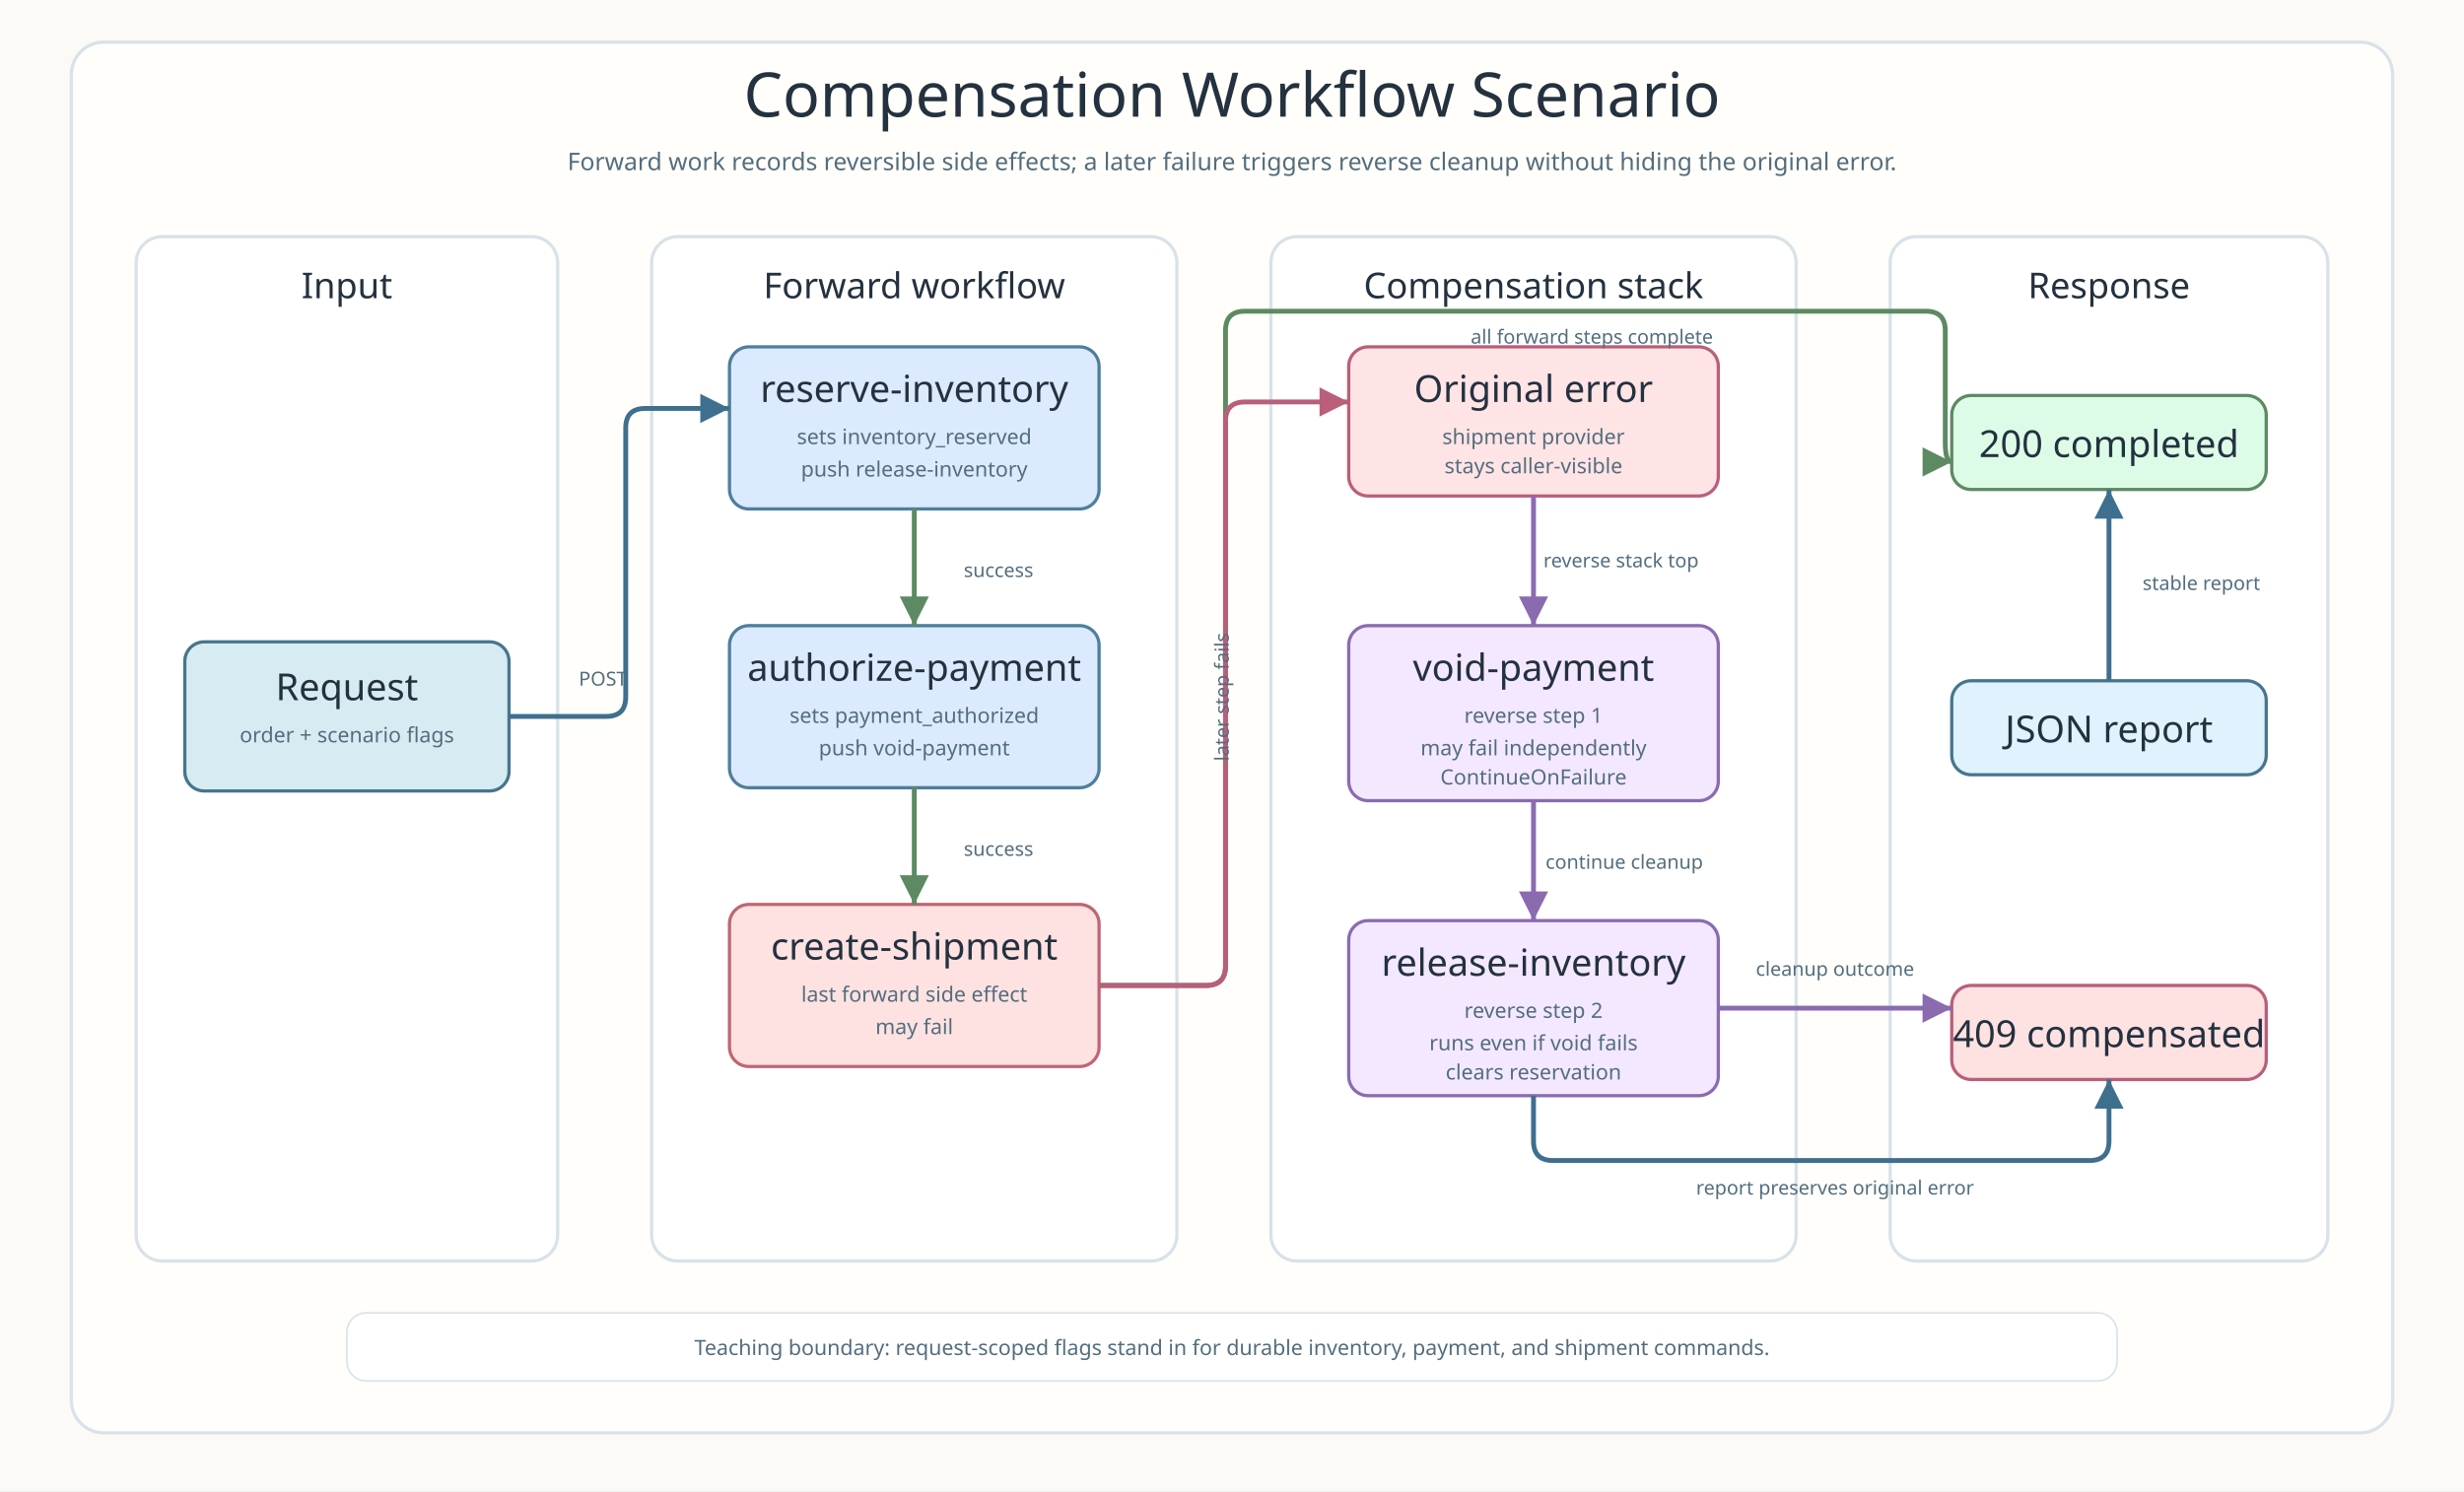
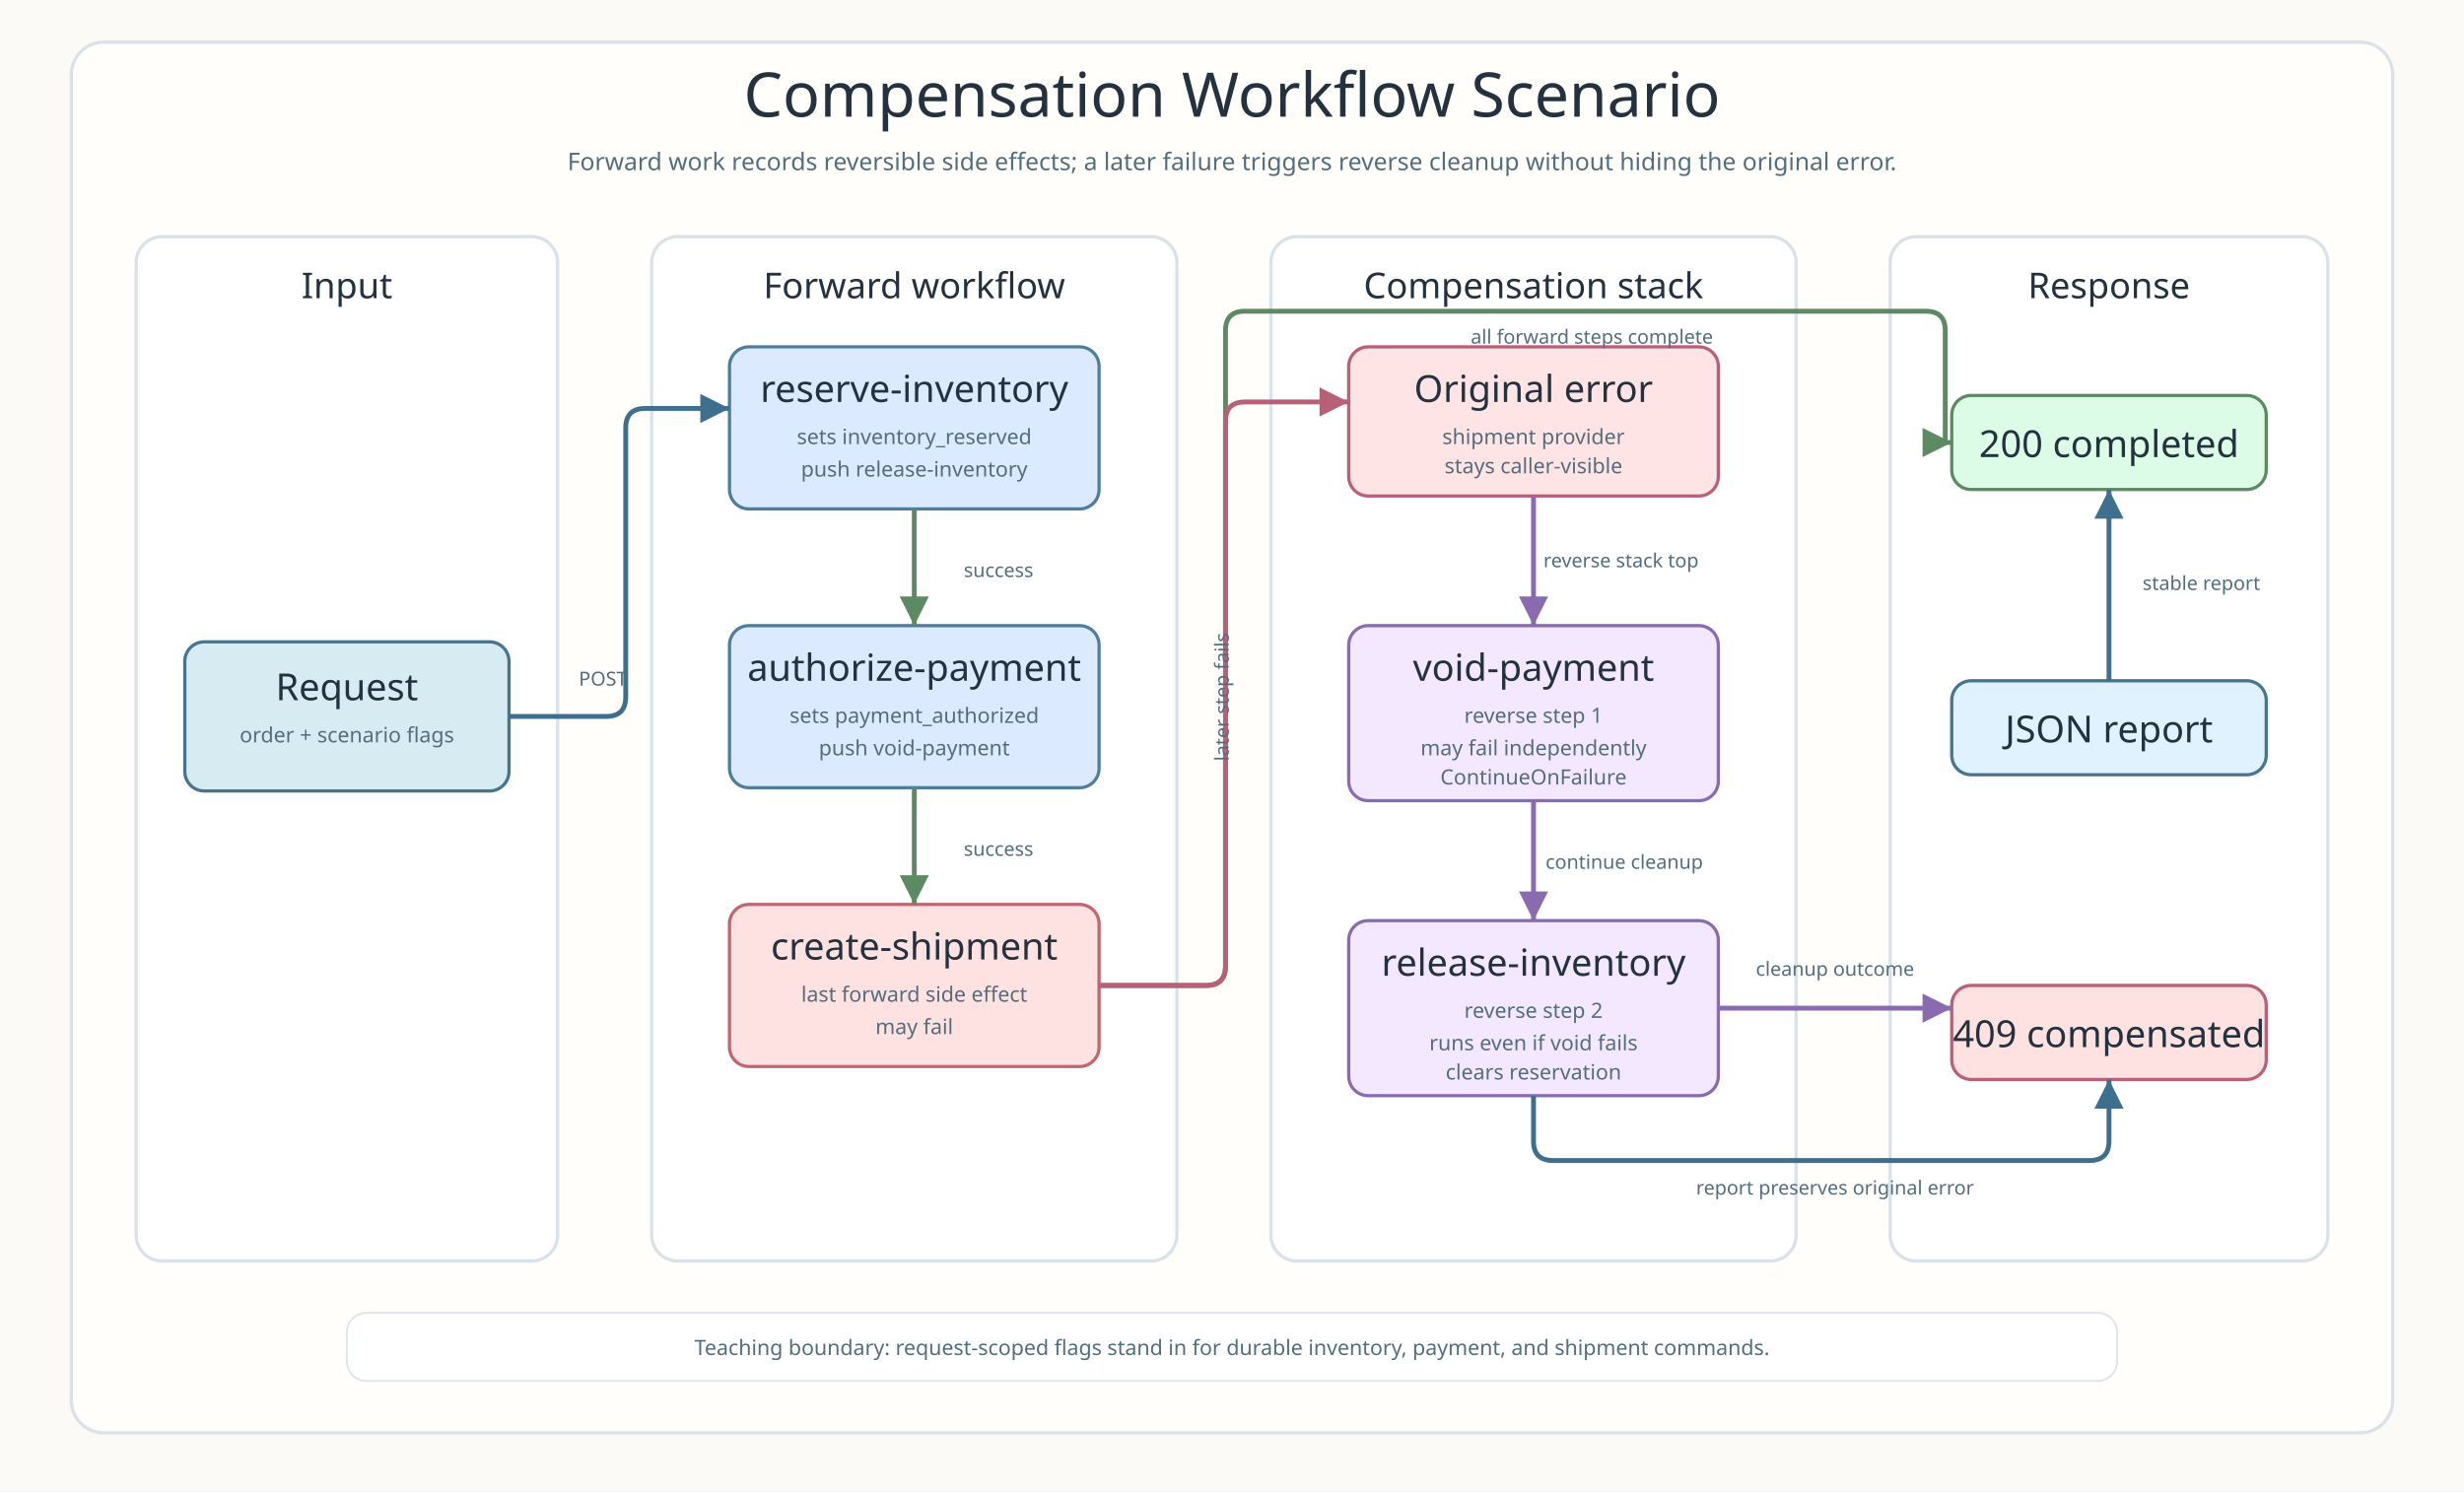
<svg xmlns="http://www.w3.org/2000/svg" width="1520" height="920" viewBox="0 0 1520 920" role="img" aria-labelledby="title desc">
  <defs>
    <marker id="scenario-request" viewBox="0 0 8 8" markerWidth="8" markerHeight="8" refX="7" refY="4" orient="auto">
      <polygon points="1,1 7,4 1,7" fill="#3f6f8f" />
    </marker>
    <marker id="scenario-success" viewBox="0 0 8 8" markerWidth="8" markerHeight="8" refX="7" refY="4" orient="auto">
      <polygon points="1,1 7,4 1,7" fill="#5d8a62" />
    </marker>
    <marker id="scenario-failure" viewBox="0 0 8 8" markerWidth="8" markerHeight="8" refX="7" refY="4" orient="auto">
      <polygon points="1,1 7,4 1,7" fill="#b95f7a" />
    </marker>
    <marker id="scenario-comp" viewBox="0 0 8 8" markerWidth="8" markerHeight="8" refX="7" refY="4" orient="auto">
      <polygon points="1,1 7,4 1,7" fill="#8a6bb0" />
    </marker>
    <style>
      @font-face { font-family: 'Architects Daughter'; src: url('file:///Users/debop/Library/Fonts/ArchitectsDaughter-Regular.ttf') format('truetype'); }
      @font-face { font-family: 'Comic Mono'; src: url('file:///Users/debop/Library/Fonts/ComicMono.ttf') format('truetype'); }
      .title { font-family: 'Architects Daughter'; font-size: 38px; fill: #24313f; }
      .subtitle, .detail, .label, .footer { font-family: 'Comic Mono'; fill: #536d7d; }
      .subtitle { font-size: 15px; }
      .layer-label, .card-title { font-family: 'Architects Daughter'; fill: #24313f; }
      .layer-label { font-size: 22px; }
      .card-title { font-size: 23px; }
      .detail { font-size: 13px; }
      .label { font-size: 12px; }
      .footer { font-size: 13px; }
      .frame { fill: #fffefa; stroke: #d8e2e8; stroke-width: 2; rx: 20; }
      .layer { fill: #ffffff; stroke: #d8e2e8; stroke-width: 2; rx: 16; }
      .request { fill: none; stroke: #3f6f8f; stroke-width: 3; marker-end: url(#scenario-request); }
      .success { fill: none; stroke: #5d8a62; stroke-width: 3; marker-end: url(#scenario-success); }
      .failure { fill: none; stroke: #b95f7a; stroke-width: 3; marker-end: url(#scenario-failure); }
      .comp { fill: none; stroke: #8a6bb0; stroke-width: 3; marker-end: url(#scenario-comp); }
    </style>
  </defs>
  <rect width="1520" height="920" fill="#fbfaf6" />
  <rect class="frame" x="44" y="26" width="1432" height="858" />
  <text class="title" x="760" y="72" text-anchor="middle">Compensation Workflow Scenario</text>
  <text class="subtitle" x="760" y="105" text-anchor="middle">Forward work records reversible side effects; a later failure triggers reverse cleanup without hiding the original error.</text>
  <rect class="layer" x="84" y="146" width="260" height="632" />
  <text class="layer-label" x="214" y="184" text-anchor="middle">Input</text>
  <rect class="layer" x="402" y="146" width="324" height="632" />
  <text class="layer-label" x="564" y="184" text-anchor="middle">Forward workflow</text>
  <rect class="layer" x="784" y="146" width="324" height="632" />
  <text class="layer-label" x="946" y="184" text-anchor="middle">Compensation stack</text>
  <rect class="layer" x="1166" y="146" width="270" height="632" />
  <text class="layer-label" x="1301" y="184" text-anchor="middle">Response</text>
  <g transform="translate(114 396)">
    <rect width="200" height="92" rx="12" fill="#d7ecf2" stroke="#48758d" stroke-width="2" />
    <text class="card-title" x="100" y="36" text-anchor="middle">Request</text>
    <text class="detail" x="100" y="62" text-anchor="middle">order + scenario flags</text>
  </g>
  <g transform="translate(450 214)">
    <rect width="228" height="100" rx="12" fill="#dbeafe" stroke="#4f7e9d" stroke-width="2" />
    <text class="card-title" x="114" y="34" text-anchor="middle">reserve-inventory</text>
    <text class="detail" x="114" y="60" text-anchor="middle">sets inventory_reserved</text>
    <text class="detail" x="114" y="80" text-anchor="middle">push release-inventory</text>
  </g>
  <g transform="translate(450 386)">
    <rect width="228" height="100" rx="12" fill="#dbeafe" stroke="#4f7e9d" stroke-width="2" />
    <text class="card-title" x="114" y="34" text-anchor="middle">authorize-payment</text>
    <text class="detail" x="114" y="60" text-anchor="middle">sets payment_authorized</text>
    <text class="detail" x="114" y="80" text-anchor="middle">push void-payment</text>
  </g>
  <g transform="translate(450 558)">
    <rect width="228" height="100" rx="12" fill="#fee2e2" stroke="#bf6672" stroke-width="2" />
    <text class="card-title" x="114" y="34" text-anchor="middle">create-shipment</text>
    <text class="detail" x="114" y="60" text-anchor="middle">last forward side effect</text>
    <text class="detail" x="114" y="80" text-anchor="middle">may fail</text>
  </g>
  <g transform="translate(832 214)">
    <rect width="228" height="92" rx="12" fill="#ffe4e6" stroke="#b95f7a" stroke-width="2" />
    <text class="card-title" x="114" y="34" text-anchor="middle">Original error</text>
    <text class="detail" x="114" y="60" text-anchor="middle">shipment provider</text>
    <text class="detail" x="114" y="78" text-anchor="middle">stays caller-visible</text>
  </g>
  <g transform="translate(832 386)">
    <rect width="228" height="108" rx="12" fill="#f3e8ff" stroke="#8a6bb0" stroke-width="2" />
    <text class="card-title" x="114" y="34" text-anchor="middle">void-payment</text>
    <text class="detail" x="114" y="60" text-anchor="middle">reverse step 1</text>
    <text class="detail" x="114" y="80" text-anchor="middle">may fail independently</text>
    <text class="detail" x="114" y="98" text-anchor="middle">ContinueOnFailure</text>
  </g>
  <g transform="translate(832 568)">
    <rect width="228" height="108" rx="12" fill="#f3e8ff" stroke="#8a6bb0" stroke-width="2" />
    <text class="card-title" x="114" y="34" text-anchor="middle">release-inventory</text>
    <text class="detail" x="114" y="60" text-anchor="middle">reverse step 2</text>
    <text class="detail" x="114" y="80" text-anchor="middle">runs even if void fails</text>
    <text class="detail" x="114" y="98" text-anchor="middle">clears reservation</text>
  </g>
  <g transform="translate(1204 244)">
    <rect width="194" height="58" rx="12" fill="#dcfce7" stroke="#5d8a62" stroke-width="2" />
    <text class="card-title" x="97" y="38" text-anchor="middle">200 completed</text>
  </g>
  <g transform="translate(1204 420)">
    <rect width="194" height="58" rx="12" fill="#e0f2fe" stroke="#48758d" stroke-width="2" />
    <text class="card-title" x="97" y="38" text-anchor="middle">JSON report</text>
  </g>
  <g transform="translate(1204 608)">
    <rect width="194" height="58" rx="12" fill="#fee2e2" stroke="#b95f7a" stroke-width="2" />
    <text class="card-title" x="97" y="38" text-anchor="middle">409 compensated</text>
  </g>
  <path class="request" d="M 314 442 H 374 Q 386 442 386 430 V 264 Q 386 252 398 252 H 450" />
  <text class="label" x="372" y="423" text-anchor="middle">POST</text>
  <path class="success" d="M 564 314 V 386" />
  <text class="label" x="616" y="356" text-anchor="middle">success</text>
  <path class="success" d="M 564 486 V 558" />
  <text class="label" x="616" y="528" text-anchor="middle">success</text>
-   <path class="success" d="M 678 608 H 744 Q 756 608 756 596 V 204 Q 756 192 768 192 H 1188 Q 1200 192 1200 204 V 273 Q 1200 285 1204 285" />
+   <path class="success" d="M 678 608 H 744 Q 756 608 756 596 V 204 Q 756 192 768 192 H 1188 Q 1200 192 1200 204 V 273 H 1204" />
  <text class="label" x="982" y="212" text-anchor="middle">all forward steps complete</text>
  <path class="failure" d="M 678 608 H 744 Q 756 608 756 596 V 260 Q 756 248 768 248 H 832" />
  <text class="label" x="758" y="430" text-anchor="middle" transform="rotate(-90 758 430)">later step fails</text>
  <path class="comp" d="M 946 306 V 386" />
  <text class="label" x="1000" y="350" text-anchor="middle">reverse stack top</text>
  <path class="comp" d="M 946 494 V 568" />
  <text class="label" x="1002" y="536" text-anchor="middle">continue cleanup</text>
  <path class="comp" d="M 1060 622 H 1204" />
  <text class="label" x="1132" y="602" text-anchor="middle">cleanup outcome</text>
  <path class="request" d="M 946 676 V 704 Q 946 716 958 716 H 1289 Q 1301 716 1301 704 V 666" />
  <text class="label" x="1132" y="737" text-anchor="middle">report preserves original error</text>
  <path class="request" d="M 1301 420 V 302" />
  <text class="label" x="1358" y="364" text-anchor="middle">stable report</text>
  <rect x="214" y="810" width="1092" height="42" rx="12" fill="#ffffff" stroke="#d8e2e8" />
  <text class="footer" x="760" y="836" text-anchor="middle">Teaching boundary: request-scoped flags stand in for durable inventory, payment, and shipment commands.</text>
</svg>
